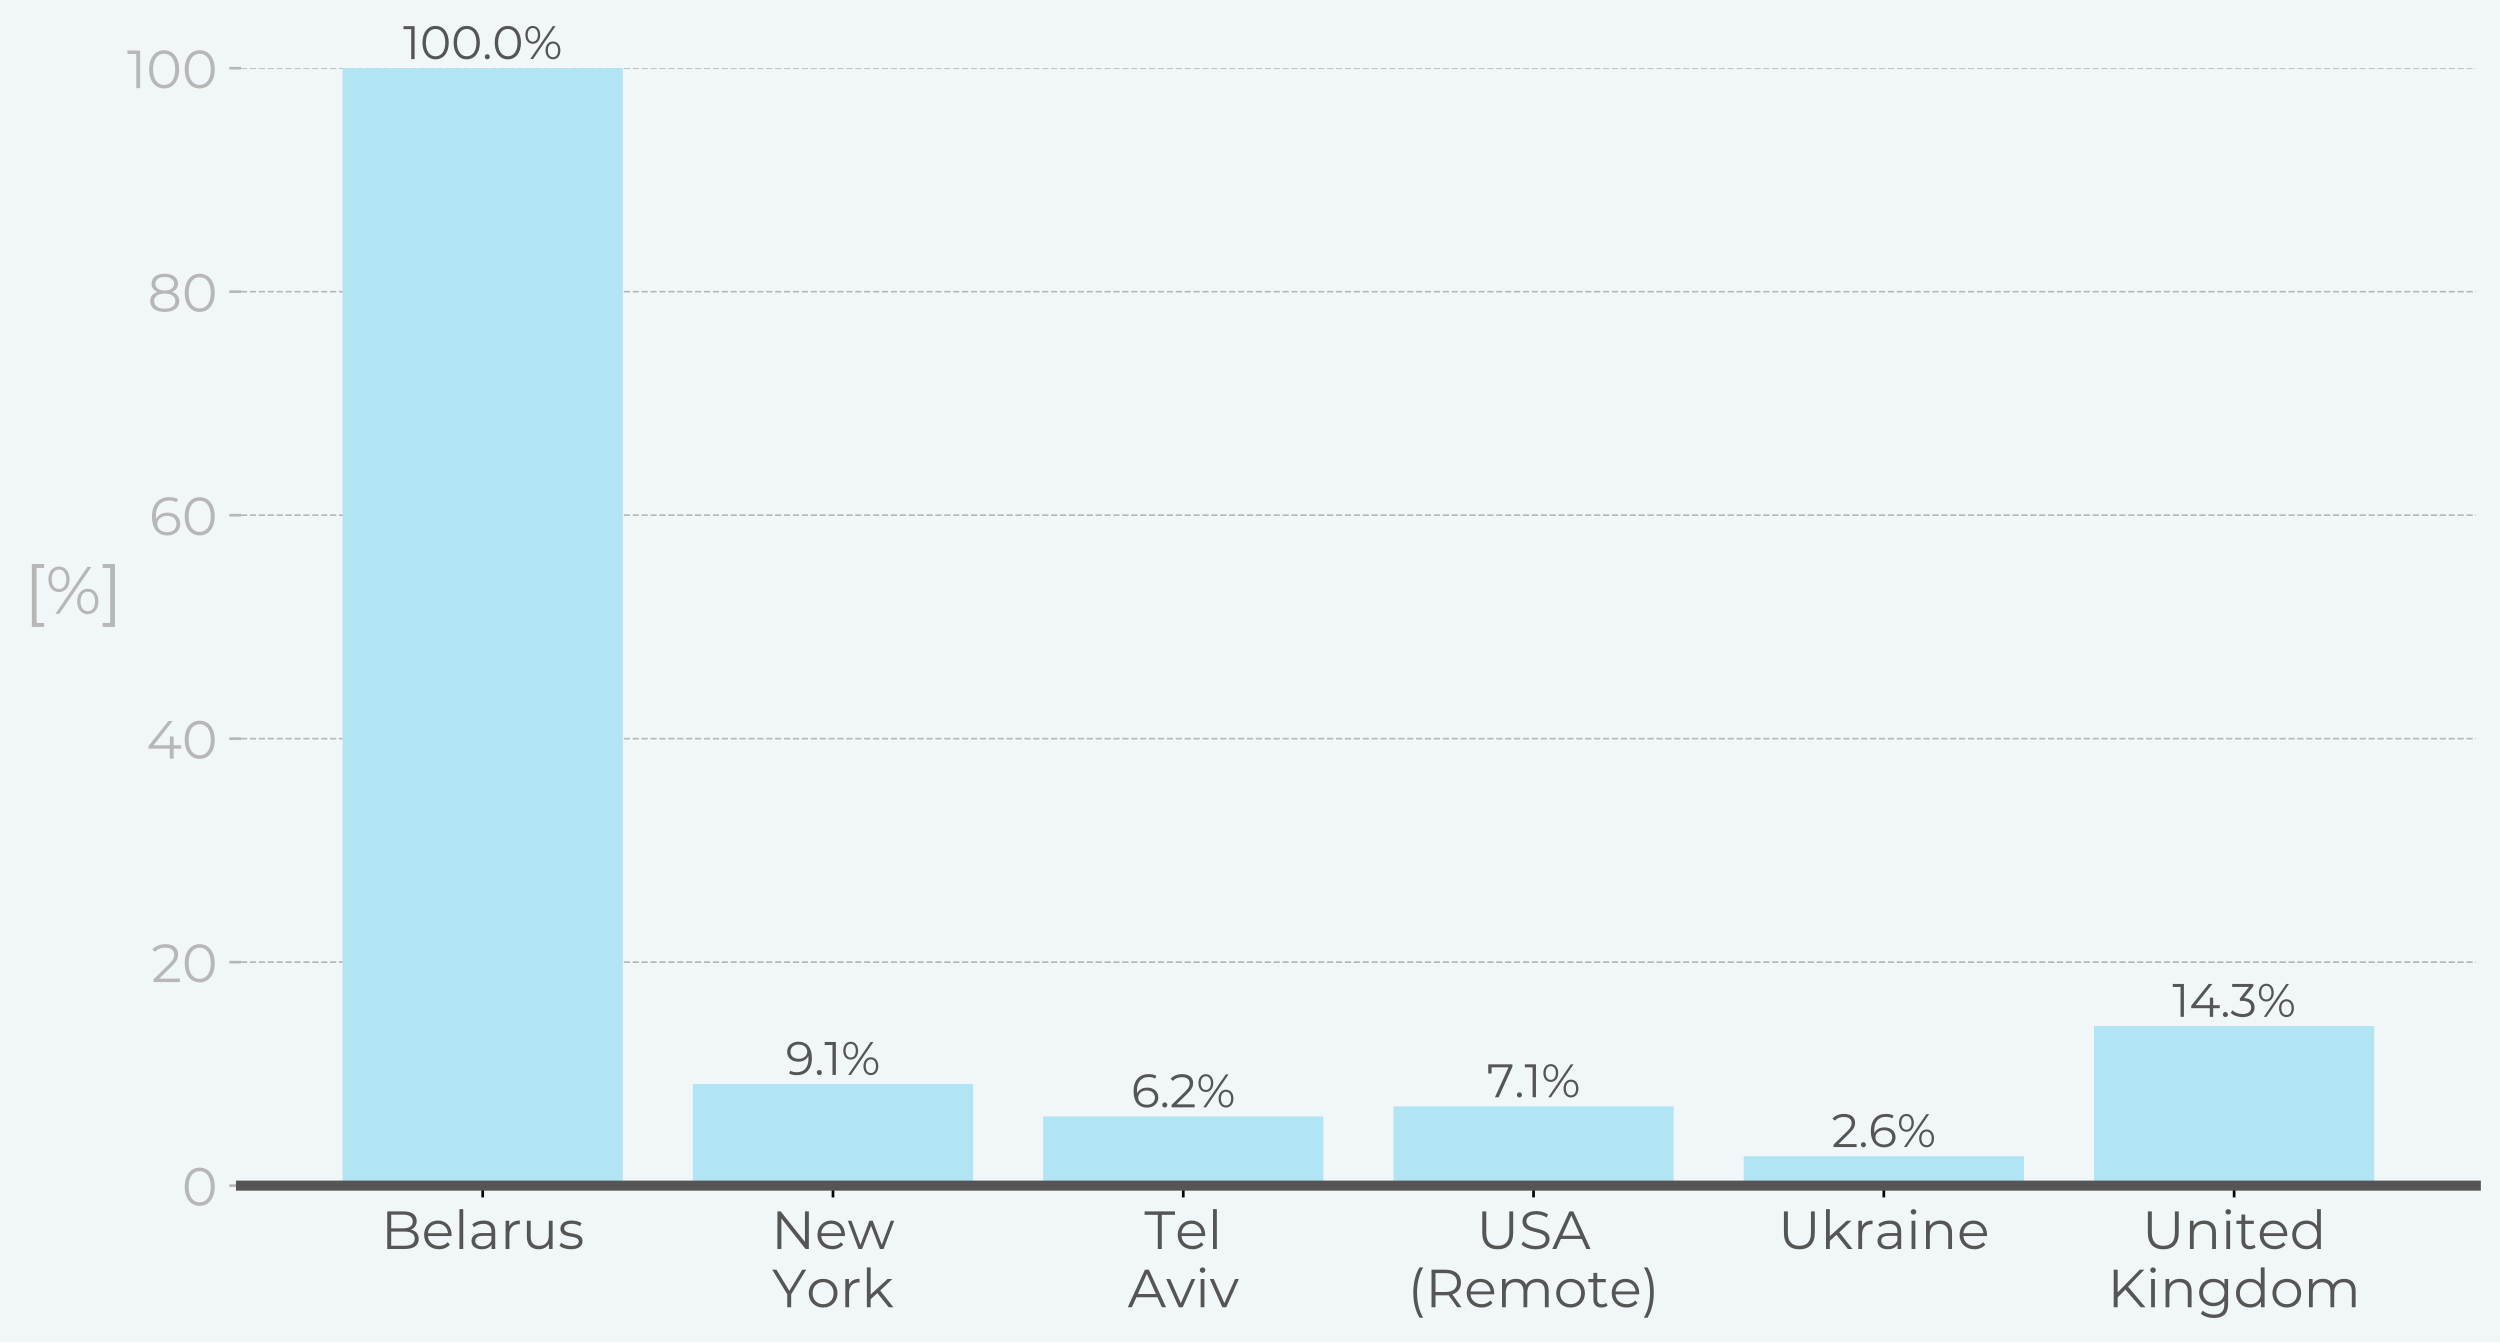
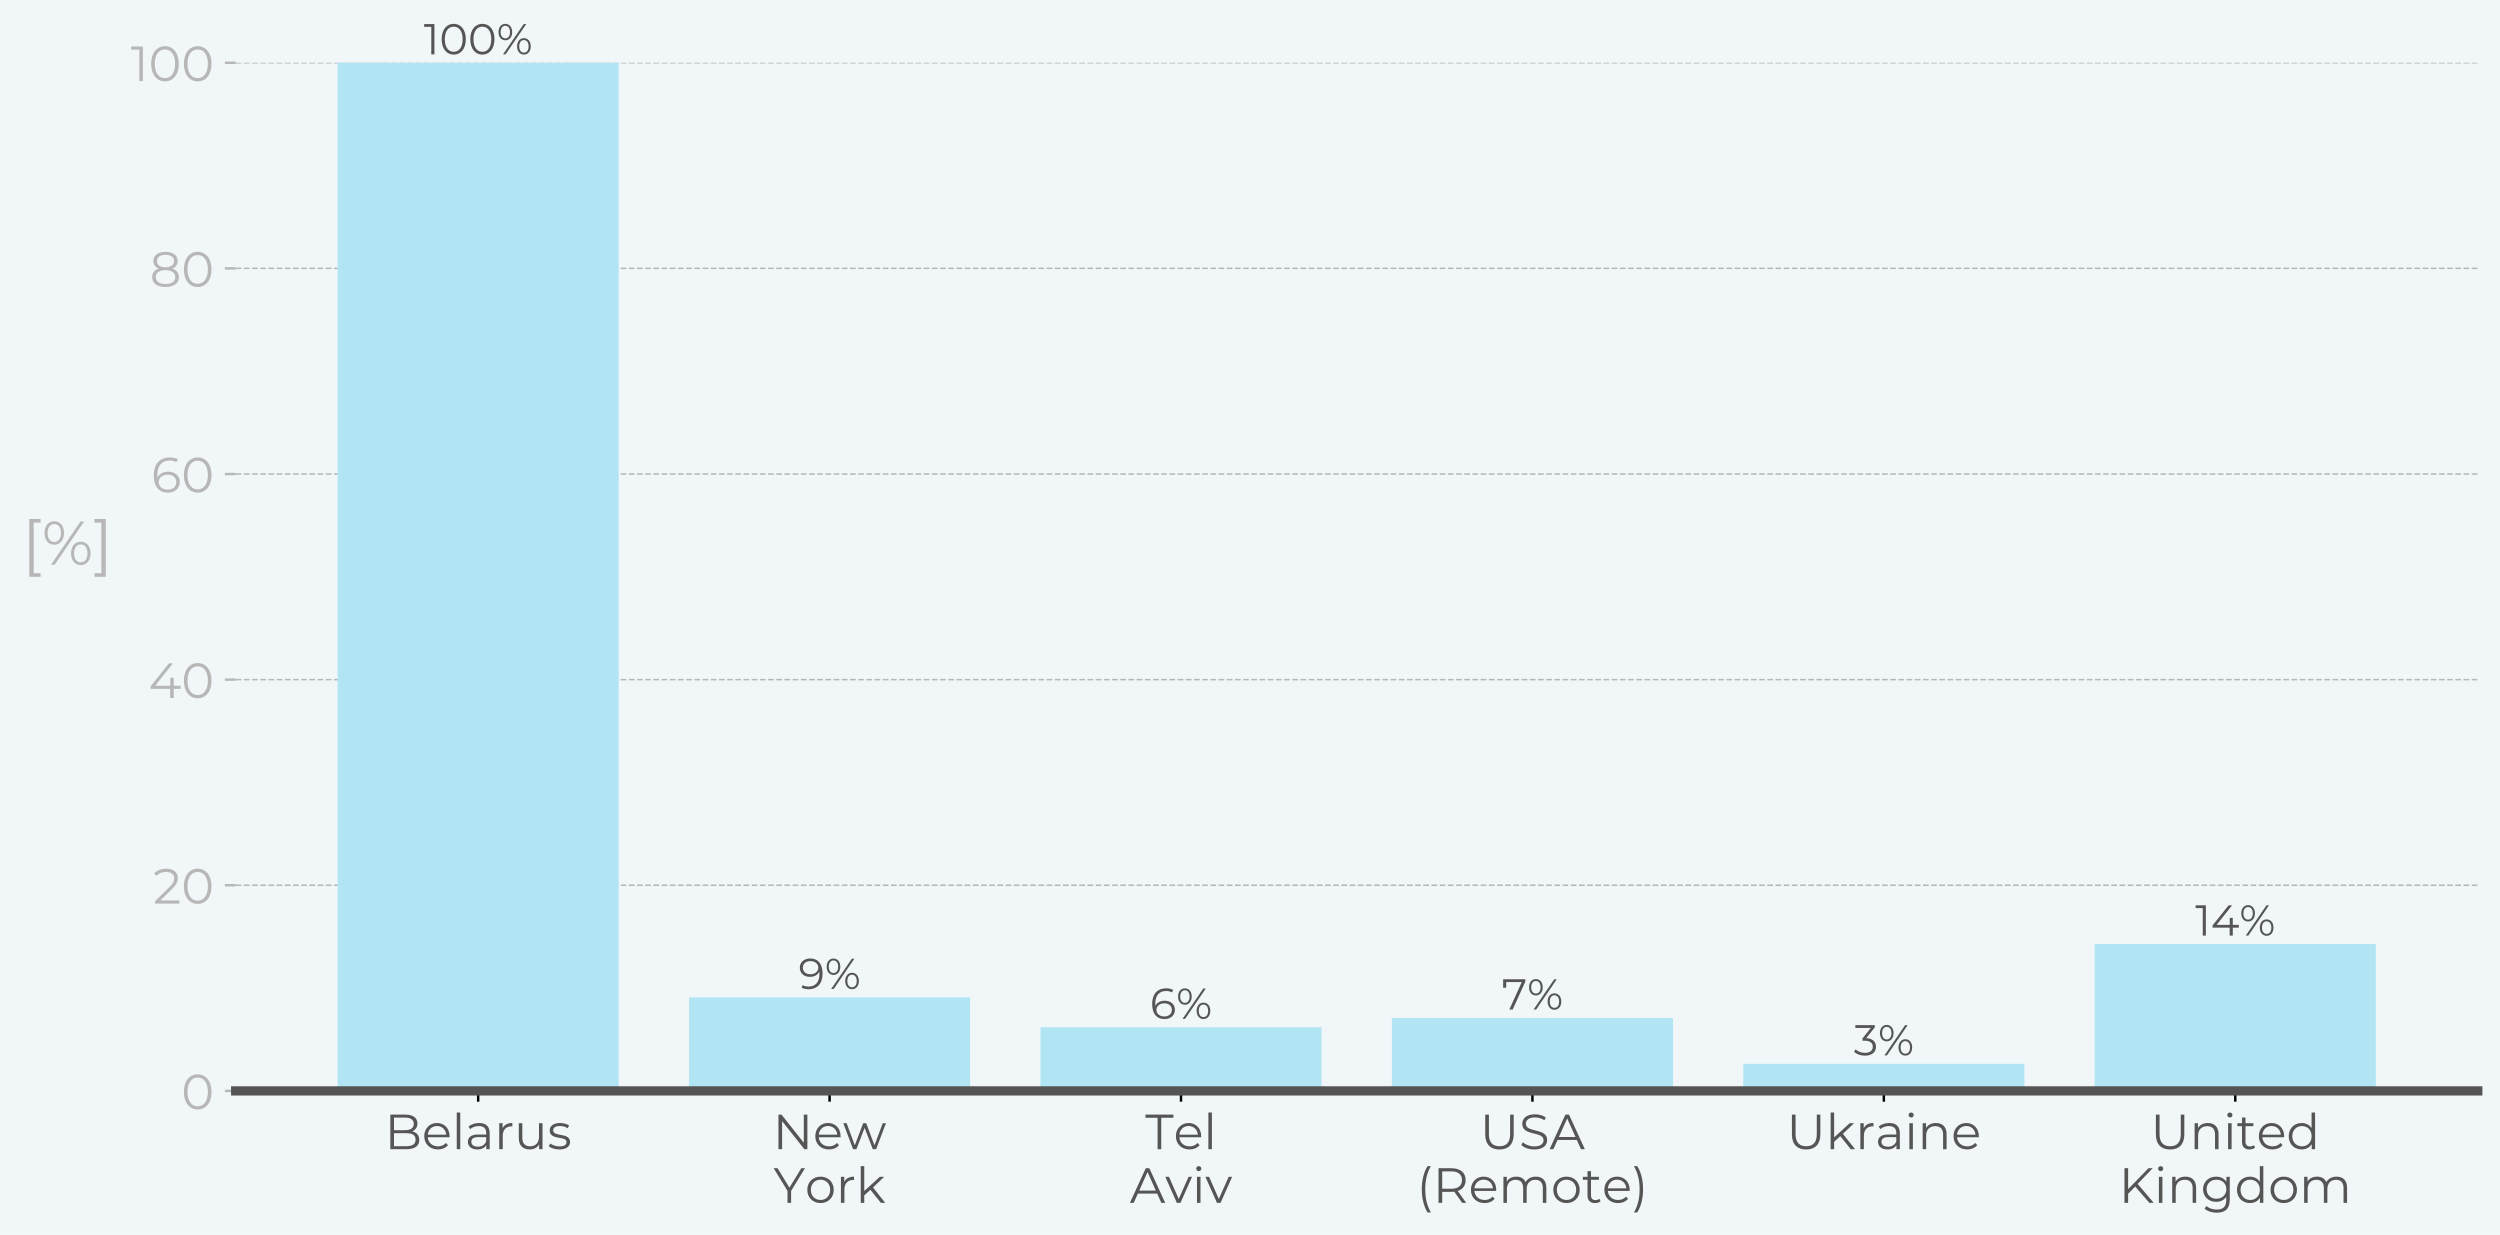
- <svg xmlns="http://www.w3.org/2000/svg" xmlns:xlink="http://www.w3.org/1999/xlink" width="744.226pt" height="399.555pt" viewBox="0 0 744.226 399.555" version="1.1">
+ <svg xmlns="http://www.w3.org/2000/svg" xmlns:xlink="http://www.w3.org/1999/xlink" width="808.855pt" height="399.555pt" viewBox="0 0 808.855 399.555" version="1.1">
  <defs>
    <style type="text/css">*{stroke-linejoin: round; stroke-linecap: butt}</style>
  </defs>
  <g id="figure_1">
    <g id="patch_1">
-       <path d="M 0 399.555  L 744.226 399.555  L 744.226 0  L 0 0  z " style="fill: #f1f7f9" />
+       <path d="M 0 399.555  L 808.855 399.555  L 808.855 0  L 0 0  z " style="fill: #f1f7f9" />
    </g>
    <g id="axes_1">
      <g id="patch_2">
-         <path d="M 71.746 352.945  L 737.026 352.945  L 737.026 20.305  L 71.746 20.305  z " style="fill: #f1f7f9" />
+         <path d="M 76.255 352.945  L 801.655 352.945  L 801.655 20.305  L 76.255 20.305  z " style="fill: #f1f7f9" />
      </g>
      <g id="matplotlib.axis_1">
        <g id="xtick_1">
          <g id="line2d_1">
            <defs>
-               <path id="m3df23cf9e4" d="M 0 0  L 0 3.5  " style="stroke: #000000; stroke-width: 0.8" />
+               <path id="m3f4f0515ee" d="M 0 0  L 0 3.5  " style="stroke: #000000; stroke-width: 0.8" />
            </defs>
            <g>
-               <use xlink:href="#m3df23cf9e4" x="143.696" y="352.945" style="stroke: #000000; stroke-width: 0.8" />
+               <use xlink:href="#m3f4f0515ee" x="154.707" y="352.945" style="stroke: #000000; stroke-width: 0.8" />
            </g>
          </g>
          <g id="text_1">
-             <g style="fill: #555555" transform="translate(113.4551 371.8178)scale(0.16 -0.16)">
+             <g style="fill: #555555" transform="translate(124.4661 371.8178)scale(0.16 -0.16)">
              <defs>
                <path id="Montserrat-Regular-42" d="M 3552 2310  C 3962 2477 4237 2816 4237 3328  C 4237 4058 3661 4480 2662 4480  L 730 4480  L 730 0  L 2790 0  C 3910 0 4474 435 4474 1197  C 4474 1805 4128 2182 3552 2310  z M 2630 4090  C 3347 4090 3763 3814 3763 3277  C 3763 2739 3347 2464 2630 2464  L 1203 2464  L 1203 4090  L 2630 4090  z M 2784 390  L 1203 390  L 1203 2074  L 2784 2074  C 3571 2074 4000 1818 4000 1235  C 4000 646 3571 390 2784 390  z " transform="scale(0.015625)" />
                <path id="Montserrat-Regular-65" d="M 3571 1683  C 3571 2694 2886 3392 1939 3392  C 992 3392 294 2682 294 1683  C 294 685 1011 -32 2061 -32  C 2592 -32 3059 160 3360 518  L 3104 813  C 2848 518 2483 371 2074 371  C 1338 371 800 838 749 1542  L 3565 1542  C 3565 1594 3571 1645 3571 1683  z M 1939 3002  C 2598 3002 3078 2541 3136 1882  L 749 1882  C 806 2541 1286 3002 1939 3002  z " transform="scale(0.015625)" />
                <path id="Montserrat-Regular-6c" d="M 634 0  L 1088 0  L 1088 4749  L 634 4749  L 634 0  z " transform="scale(0.015625)" />
                <path id="Montserrat-Regular-61" d="M 1811 3392  C 1280 3392 781 3226 442 2938  L 646 2598  C 922 2842 1331 2995 1766 2995  C 2394 2995 2720 2682 2720 2106  L 2720 1901  L 1651 1901  C 685 1901 352 1466 352 947  C 352 365 819 -32 1581 -32  C 2138 -32 2534 179 2739 525  L 2739 0  L 3174 0  L 3174 2086  C 3174 2957 2682 3392 1811 3392  z M 1651 326  C 1114 326 800 570 800 960  C 800 1306 1011 1562 1664 1562  L 2720 1562  L 2720 1011  C 2541 570 2163 326 1651 326  z " transform="scale(0.015625)" />
                <path id="Montserrat-Regular-72" d="M 1069 2707  L 1069 3366  L 634 3366  L 634 0  L 1088 0  L 1088 1715  C 1088 2509 1517 2957 2221 2957  C 2253 2957 2291 2950 2330 2950  L 2330 3392  C 1709 3392 1280 3155 1069 2707  z " transform="scale(0.015625)" />
                <path id="Montserrat-Regular-75" d="M 3213 3366  L 3213 1600  C 3213 832 2771 378 2067 378  C 1427 378 1056 742 1056 1459  L 1056 3366  L 602 3366  L 602 1414  C 602 448 1165 -32 2022 -32  C 2560 -32 2995 205 3232 614  L 3232 0  L 3667 0  L 3667 3366  L 3213 3366  z " transform="scale(0.015625)" />
                <path id="Montserrat-Regular-73" d="M 1536 -32  C 2413 -32 2925 346 2925 928  C 2925 2221 742 1536 742 2445  C 742 2765 1011 3002 1619 3002  C 1965 3002 2317 2918 2611 2714  L 2810 3078  C 2528 3270 2054 3392 1619 3392  C 762 3392 288 2982 288 2432  C 288 1101 2470 1792 2470 915  C 2470 582 2208 365 1568 365  C 1094 365 640 531 371 742  L 166 384  C 442 147 979 -32 1536 -32  z " transform="scale(0.015625)" />
              </defs>
              <use xlink:href="#Montserrat-Regular-42" />
              <use xlink:href="#Montserrat-Regular-65" x="75.4" />
              <use xlink:href="#Montserrat-Regular-6c" x="135.8" />
              <use xlink:href="#Montserrat-Regular-61" x="162.7" />
              <use xlink:href="#Montserrat-Regular-72" x="221.7" />
              <use xlink:href="#Montserrat-Regular-75" x="261.8" />
              <use xlink:href="#Montserrat-Regular-73" x="329.1" />
            </g>
          </g>
        </g>
        <g id="xtick_2">
          <g id="line2d_2">
            <g>
-               <use xlink:href="#m3df23cf9e4" x="247.972" y="352.945" style="stroke: #000000; stroke-width: 0.8" />
+               <use xlink:href="#m3f4f0515ee" x="268.406" y="352.945" style="stroke: #000000; stroke-width: 0.8" />
            </g>
          </g>
          <g id="text_2">
-             <g style="fill: #555555" transform="translate(229.6035 371.8178)scale(0.16 -0.16)">
+             <g style="fill: #555555" transform="translate(250.0377 371.8178)scale(0.16 -0.16)">
              <defs>
                <path id="Montserrat-Regular-4e" d="M 4006 4480  L 4006 845  L 1120 4480  L 730 4480  L 730 0  L 1203 0  L 1203 3635  L 4083 0  L 4474 0  L 4474 4480  L 4006 4480  z " transform="scale(0.015625)" />
                <path id="Montserrat-Regular-77" d="M 5158 3366  L 4090 506  L 3014 3366  L 2624 3366  L 1542 506  L 486 3366  L 51 3366  L 1318 0  L 1747 0  L 2810 2758  L 3872 0  L 4301 0  L 5574 3366  L 5158 3366  z " transform="scale(0.015625)" />
              </defs>
              <use xlink:href="#Montserrat-Regular-4e" />
              <use xlink:href="#Montserrat-Regular-65" x="81.3" />
              <use xlink:href="#Montserrat-Regular-77" x="141.7" />
            </g>
-             <g style="fill: #555555" transform="translate(229.861 389.1698)scale(0.16 -0.16)">
+             <g style="fill: #555555" transform="translate(250.2952 389.1698)scale(0.16 -0.16)">
              <defs>
                <path id="Montserrat-Regular-59" d="M 4058 4480  L 3584 4480  L 2048 1965  L 512 4480  L 6 4480  L 1798 1549  L 1798 0  L 2266 0  L 2266 1549  L 4058 4480  z " transform="scale(0.015625)" />
                <path id="Montserrat-Regular-6f" d="M 2010 -32  C 2995 -32 3718 685 3718 1683  C 3718 2682 2995 3392 2010 3392  C 1024 3392 294 2682 294 1683  C 294 685 1024 -32 2010 -32  z M 2010 371  C 1293 371 755 896 755 1683  C 755 2470 1293 2995 2010 2995  C 2726 2995 3258 2470 3258 1683  C 3258 896 2726 371 2010 371  z " transform="scale(0.015625)" />
                <path id="Montserrat-Regular-6b" d="M 3238 0  L 3795 0  L 2221 1990  L 3661 3366  L 3098 3366  L 1088 1530  L 1088 4749  L 634 4749  L 634 0  L 1088 0  L 1088 960  L 1882 1690  L 3238 0  z " transform="scale(0.015625)" />
              </defs>
              <use xlink:href="#Montserrat-Regular-59" />
              <use xlink:href="#Montserrat-Regular-6f" x="63.5" />
              <use xlink:href="#Montserrat-Regular-72" x="126.2" />
              <use xlink:href="#Montserrat-Regular-6b" x="166.3" />
            </g>
          </g>
        </g>
        <g id="xtick_3">
          <g id="line2d_3">
            <g>
-               <use xlink:href="#m3df23cf9e4" x="352.248" y="352.945" style="stroke: #000000; stroke-width: 0.8" />
+               <use xlink:href="#m3f4f0515ee" x="382.105" y="352.945" style="stroke: #000000; stroke-width: 0.8" />
            </g>
          </g>
          <g id="text_3">
-             <g style="fill: #555555" transform="translate(340.6706 371.8178)scale(0.16 -0.16)">
+             <g style="fill: #555555" transform="translate(370.528 371.8178)scale(0.16 -0.16)">
              <defs>
                <path id="Montserrat-Regular-54" d="M 1600 0  L 2074 0  L 2074 4070  L 3648 4070  L 3648 4480  L 26 4480  L 26 4070  L 1600 4070  L 1600 0  z " transform="scale(0.015625)" />
              </defs>
              <use xlink:href="#Montserrat-Regular-54" />
              <use xlink:href="#Montserrat-Regular-65" x="57.4" />
              <use xlink:href="#Montserrat-Regular-6c" x="117.8" />
            </g>
-             <g style="fill: #555555" transform="translate(335.6868 389.1698)scale(0.16 -0.16)">
+             <g style="fill: #555555" transform="translate(365.5442 389.1698)scale(0.16 -0.16)">
              <defs>
                <path id="Montserrat-Regular-41" d="M 4077 0  L 4576 0  L 2528 4480  L 2061 4480  L 13 0  L 506 0  L 1043 1197  L 3539 1197  L 4077 0  z M 1216 1581  L 2291 3987  L 3366 1581  L 1216 1581  z " transform="scale(0.015625)" />
                <path id="Montserrat-Regular-76" d="M 3014 3366  L 1741 499  L 480 3366  L 6 3366  L 1498 0  L 1965 0  L 3462 3366  L 3014 3366  z " transform="scale(0.015625)" />
                <path id="Montserrat-Regular-69" d="M 864 4102  C 1056 4102 1197 4250 1197 4435  C 1197 4608 1050 4749 864 4749  C 678 4749 531 4602 531 4429  C 531 4250 678 4102 864 4102  z M 634 0  L 1088 0  L 1088 3366  L 634 3366  L 634 0  z " transform="scale(0.015625)" />
              </defs>
              <use xlink:href="#Montserrat-Regular-41" />
              <use xlink:href="#Montserrat-Regular-76" x="71.7" />
              <use xlink:href="#Montserrat-Regular-69" x="125.9" />
              <use xlink:href="#Montserrat-Regular-76" x="152.8" />
            </g>
          </g>
        </g>
        <g id="xtick_4">
          <g id="line2d_4">
            <g>
-               <use xlink:href="#m3df23cf9e4" x="456.524" y="352.945" style="stroke: #000000; stroke-width: 0.8" />
+               <use xlink:href="#m3f4f0515ee" x="495.805" y="352.945" style="stroke: #000000; stroke-width: 0.8" />
            </g>
          </g>
          <g id="text_4">
-             <g style="fill: #555555" transform="translate(439.5314 371.8178)scale(0.16 -0.16)">
+             <g style="fill: #555555" transform="translate(478.812 371.8178)scale(0.16 -0.16)">
              <defs>
                <path id="Montserrat-Regular-55" d="M 2534 -38  C 3680 -38 4371 627 4371 1914  L 4371 4480  L 3910 4480  L 3910 1933  C 3910 870 3411 384 2534 384  C 1664 384 1165 870 1165 1933  L 1165 4480  L 691 4480  L 691 1914  C 691 627 1389 -38 2534 -38  z " transform="scale(0.015625)" />
                <path id="Montserrat-Regular-53" d="M 1965 -38  C 3110 -38 3635 525 3635 1184  C 3635 2816 877 2074 877 3302  C 877 3750 1242 4115 2061 4115  C 2458 4115 2906 3994 3290 3744  L 3450 4122  C 3091 4371 2566 4518 2061 4518  C 922 4518 410 3949 410 3290  C 410 1632 3168 2387 3168 1158  C 3168 717 2803 365 1965 365  C 1376 365 806 595 486 909  L 301 544  C 634 198 1293 -38 1965 -38  z " transform="scale(0.015625)" />
              </defs>
              <use xlink:href="#Montserrat-Regular-55" />
              <use xlink:href="#Montserrat-Regular-53" x="79.2" />
              <use xlink:href="#Montserrat-Regular-41" x="140.7" />
            </g>
-             <g style="fill: #555555" transform="translate(419.0589 389.1698)scale(0.16 -0.16)">
+             <g style="fill: #555555" transform="translate(458.3395 389.1698)scale(0.16 -0.16)">
              <defs>
                <path id="Montserrat-Regular-28" d="M 1408 -1242  L 1843 -1242  C 1338 -365 1114 614 1114 1754  C 1114 2893 1338 3872 1843 4749  L 1408 4749  C 934 3987 666 2931 666 1754  C 666 576 934 -467 1408 -1242  z " transform="scale(0.015625)" />
                <path id="Montserrat-Regular-52" d="M 4307 0  L 3213 1536  C 3866 1747 4237 2240 4237 2944  C 4237 3904 3546 4480 2406 4480  L 730 4480  L 730 0  L 1203 0  L 1203 1421  L 2406 1421  C 2534 1421 2650 1427 2765 1440  L 3789 0  L 4307 0  z M 2394 1824  L 1203 1824  L 1203 4070  L 2394 4070  C 3290 4070 3763 3661 3763 2944  C 3763 2240 3290 1824 2394 1824  z " transform="scale(0.015625)" />
                <path id="Montserrat-Regular-6d" d="M 4832 3392  C 4224 3392 3744 3117 3501 2682  C 3296 3155 2861 3392 2304 3392  C 1741 3392 1306 3155 1069 2752  L 1069 3366  L 634 3366  L 634 0  L 1088 0  L 1088 1766  C 1088 2534 1530 2982 2214 2982  C 2829 2982 3187 2618 3187 1907  L 3187 0  L 3642 0  L 3642 1766  C 3642 2534 4077 2982 4768 2982  C 5376 2982 5734 2618 5734 1907  L 5734 0  L 6189 0  L 6189 1952  C 6189 2918 5651 3392 4832 3392  z " transform="scale(0.015625)" />
                <path id="Montserrat-Regular-74" d="M 2246 531  C 2118 416 1933 358 1747 358  C 1370 358 1165 576 1165 973  L 1165 2982  L 2189 2982  L 2189 3366  L 1165 3366  L 1165 4102  L 710 4102  L 710 3366  L 109 3366  L 109 2982  L 710 2982  L 710 947  C 710 326 1062 -32 1696 -32  C 1958 -32 2227 45 2406 205  L 2246 531  z " transform="scale(0.015625)" />
                <path id="Montserrat-Regular-29" d="M 691 -1242  C 1171 -467 1440 576 1440 1754  C 1440 2931 1171 3987 691 4749  L 256 4749  C 768 3872 992 2893 992 1754  C 992 614 768 -365 256 -1242  L 691 -1242  z " transform="scale(0.015625)" />
              </defs>
              <use xlink:href="#Montserrat-Regular-28" />
              <use xlink:href="#Montserrat-Regular-52" x="32.9" />
              <use xlink:href="#Montserrat-Regular-65" x="105.2" />
              <use xlink:href="#Montserrat-Regular-6d" x="165.6" />
              <use xlink:href="#Montserrat-Regular-6f" x="271.7" />
              <use xlink:href="#Montserrat-Regular-74" x="334.4" />
              <use xlink:href="#Montserrat-Regular-65" x="375" />
              <use xlink:href="#Montserrat-Regular-29" x="435.4" />
            </g>
          </g>
        </g>
        <g id="xtick_5">
          <g id="line2d_5">
            <g>
-               <use xlink:href="#m3df23cf9e4" x="560.8" y="352.945" style="stroke: #000000; stroke-width: 0.8" />
+               <use xlink:href="#m3f4f0515ee" x="609.504" y="352.945" style="stroke: #000000; stroke-width: 0.8" />
            </g>
          </g>
          <g id="text_5">
-             <g style="fill: #555555" transform="translate(529.3273 371.8178)scale(0.16 -0.16)">
+             <g style="fill: #555555" transform="translate(578.0311 371.8178)scale(0.16 -0.16)">
              <defs>
                <path id="Montserrat-Regular-6e" d="M 2349 3392  C 1766 3392 1312 3155 1069 2746  L 1069 3366  L 634 3366  L 634 0  L 1088 0  L 1088 1766  C 1088 2534 1542 2982 2266 2982  C 2906 2982 3277 2618 3277 1907  L 3277 0  L 3731 0  L 3731 1952  C 3731 2918 3168 3392 2349 3392  z " transform="scale(0.015625)" />
              </defs>
              <use xlink:href="#Montserrat-Regular-55" />
              <use xlink:href="#Montserrat-Regular-6b" x="79.2" />
              <use xlink:href="#Montserrat-Regular-72" x="139.3" />
              <use xlink:href="#Montserrat-Regular-61" x="179.4" />
              <use xlink:href="#Montserrat-Regular-69" x="238.4" />
              <use xlink:href="#Montserrat-Regular-6e" x="265.3" />
              <use xlink:href="#Montserrat-Regular-65" x="333" />
            </g>
          </g>
        </g>
        <g id="xtick_6">
          <g id="line2d_6">
            <g>
-               <use xlink:href="#m3df23cf9e4" x="665.076" y="352.945" style="stroke: #000000; stroke-width: 0.8" />
+               <use xlink:href="#m3f4f0515ee" x="723.203" y="352.945" style="stroke: #000000; stroke-width: 0.8" />
            </g>
          </g>
          <g id="text_6">
-             <g style="fill: #555555" transform="translate(637.6669 371.8178)scale(0.16 -0.16)">
+             <g style="fill: #555555" transform="translate(695.7939 371.8178)scale(0.16 -0.16)">
              <defs>
                <path id="Montserrat-Regular-64" d="M 3251 4749  L 3251 2726  C 2970 3162 2509 3392 1971 3392  C 1011 3392 294 2701 294 1683  C 294 666 1011 -32 1971 -32  C 2528 -32 2995 211 3270 666  L 3270 0  L 3706 0  L 3706 4749  L 3251 4749  z M 2010 371  C 1293 371 755 896 755 1683  C 755 2470 1293 2995 2010 2995  C 2720 2995 3258 2470 3258 1683  C 3258 896 2720 371 2010 371  z " transform="scale(0.015625)" />
              </defs>
              <use xlink:href="#Montserrat-Regular-55" />
              <use xlink:href="#Montserrat-Regular-6e" x="79.2" />
              <use xlink:href="#Montserrat-Regular-69" x="146.9" />
              <use xlink:href="#Montserrat-Regular-74" x="173.8" />
              <use xlink:href="#Montserrat-Regular-65" x="214.4" />
              <use xlink:href="#Montserrat-Regular-64" x="274.8" />
            </g>
-             <g style="fill: #555555" transform="translate(627.4044 389.1698)scale(0.16 -0.16)">
+             <g style="fill: #555555" transform="translate(685.5314 389.1698)scale(0.16 -0.16)">
              <defs>
                <path id="Montserrat-Regular-4b" d="M 3949 0  L 4512 0  L 2438 2451  L 4378 4480  L 3834 4480  L 1203 1773  L 1203 4480  L 730 4480  L 730 0  L 1203 0  L 1203 1178  L 2118 2106  L 3949 0  z " transform="scale(0.015625)" />
                <path id="Montserrat-Regular-67" d="M 3315 3366  L 3315 2720  C 3034 3162 2547 3392 1984 3392  C 1024 3392 294 2733 294 1766  C 294 800 1024 128 1984 128  C 2534 128 3014 352 3296 781  L 3296 352  C 3296 -480 2906 -870 2054 -870  C 1536 -870 1050 -698 730 -410  L 499 -755  C 851 -1088 1453 -1274 2067 -1274  C 3181 -1274 3750 -749 3750 410  L 3750 3366  L 3315 3366  z M 2029 531  C 1286 531 755 1037 755 1766  C 755 2496 1286 2995 2029 2995  C 2771 2995 3309 2496 3309 1766  C 3309 1037 2771 531 2029 531  z " transform="scale(0.015625)" />
              </defs>
              <use xlink:href="#Montserrat-Regular-4b" />
              <use xlink:href="#Montserrat-Regular-69" x="71.1" />
              <use xlink:href="#Montserrat-Regular-6e" x="98" />
              <use xlink:href="#Montserrat-Regular-67" x="165.7" />
              <use xlink:href="#Montserrat-Regular-64" x="234.3" />
              <use xlink:href="#Montserrat-Regular-6f" x="302.1" />
              <use xlink:href="#Montserrat-Regular-6d" x="364.8" />
            </g>
          </g>
        </g>
      </g>
      <g id="matplotlib.axis_2">
        <g id="ytick_1">
          <g id="line2d_7">
-             <path d="M 71.746 352.945  L 737.026 352.945  " clip-path="url(#p43b49604f1)" style="fill: none; stroke-dasharray: 1.85,0.8; stroke-dashoffset: 0; stroke: #b7b7b7; stroke-width: 0.5" />
+             <path d="M 76.255 352.945  L 801.655 352.945  " clip-path="url(#pe1ca3e630d)" style="fill: none; stroke-dasharray: 1.85,0.8; stroke-dashoffset: 0; stroke: #b7b7b7; stroke-width: 0.5" />
          </g>
          <g id="line2d_8">
            <defs>
-               <path id="m9e45f34c6c" d="M 0 0  L -3.5 0  " style="stroke: #b7b7b7; stroke-width: 0.8" />
+               <path id="m6b7f646f1f" d="M 0 0  L -3.5 0  " style="stroke: #b7b7b7; stroke-width: 0.8" />
            </defs>
            <g>
-               <use xlink:href="#m9e45f34c6c" x="71.746" y="352.945" style="fill: #b7b7b7; stroke: #b7b7b7; stroke-width: 0.8" />
+               <use xlink:href="#m6b7f646f1f" x="76.255" y="352.945" style="fill: #b7b7b7; stroke: #b7b7b7; stroke-width: 0.8" />
            </g>
          </g>
          <g id="text_7">
-             <g style="fill: #b7b7b7" transform="translate(54.1535 358.8816)scale(0.16 -0.16)">
+             <g style="fill: #b7b7b7" transform="translate(58.6625 358.8816)scale(0.16 -0.16)">
              <defs>
                <path id="Montserrat-Regular-30" d="M 2118 -38  C 3155 -38 3910 813 3910 2240  C 3910 3667 3155 4518 2118 4518  C 1082 4518 333 3667 333 2240  C 333 813 1082 -38 2118 -38  z M 2118 384  C 1338 384 800 1043 800 2240  C 800 3437 1338 4096 2118 4096  C 2899 4096 3437 3437 3437 2240  C 3437 1043 2899 384 2118 384  z " transform="scale(0.015625)" />
              </defs>
              <use xlink:href="#Montserrat-Regular-30" />
            </g>
          </g>
        </g>
        <g id="ytick_2">
          <g id="line2d_9">
-             <path d="M 71.746 286.417  L 737.026 286.417  " clip-path="url(#p43b49604f1)" style="fill: none; stroke-dasharray: 1.85,0.8; stroke-dashoffset: 0; stroke: #b7b7b7; stroke-width: 0.5" />
+             <path d="M 76.255 286.417  L 801.655 286.417  " clip-path="url(#pe1ca3e630d)" style="fill: none; stroke-dasharray: 1.85,0.8; stroke-dashoffset: 0; stroke: #b7b7b7; stroke-width: 0.5" />
          </g>
          <g id="line2d_10">
            <g>
-               <use xlink:href="#m9e45f34c6c" x="71.746" y="286.417" style="fill: #b7b7b7; stroke: #b7b7b7; stroke-width: 0.8" />
+               <use xlink:href="#m6b7f646f1f" x="76.255" y="286.417" style="fill: #b7b7b7; stroke: #b7b7b7; stroke-width: 0.8" />
            </g>
          </g>
          <g id="text_8">
-             <g style="fill: #b7b7b7" transform="translate(45.066 292.3536)scale(0.16 -0.16)">
+             <g style="fill: #b7b7b7" transform="translate(49.575 292.3536)scale(0.16 -0.16)">
              <defs>
                <path id="Montserrat-Regular-32" d="M 928 410  L 2451 1907  C 3053 2496 3187 2880 3187 3309  C 3187 4058 2611 4518 1702 4518  C 1018 4518 461 4288 115 3878  L 442 3597  C 736 3936 1139 4096 1664 4096  C 2349 4096 2714 3776 2714 3258  C 2714 2950 2618 2650 2112 2150  L 250 326  L 250 0  L 3392 0  L 3392 410  L 928 410  z " transform="scale(0.015625)" />
              </defs>
              <use xlink:href="#Montserrat-Regular-32" />
              <use xlink:href="#Montserrat-Regular-30" x="56.8" />
            </g>
          </g>
        </g>
        <g id="ytick_3">
          <g id="line2d_11">
-             <path d="M 71.746 219.889  L 737.026 219.889  " clip-path="url(#p43b49604f1)" style="fill: none; stroke-dasharray: 1.85,0.8; stroke-dashoffset: 0; stroke: #b7b7b7; stroke-width: 0.5" />
+             <path d="M 76.255 219.889  L 801.655 219.889  " clip-path="url(#pe1ca3e630d)" style="fill: none; stroke-dasharray: 1.85,0.8; stroke-dashoffset: 0; stroke: #b7b7b7; stroke-width: 0.5" />
          </g>
          <g id="line2d_12">
            <g>
-               <use xlink:href="#m9e45f34c6c" x="71.746" y="219.889" style="fill: #b7b7b7; stroke: #b7b7b7; stroke-width: 0.8" />
+               <use xlink:href="#m6b7f646f1f" x="76.255" y="219.889" style="fill: #b7b7b7; stroke: #b7b7b7; stroke-width: 0.8" />
            </g>
          </g>
          <g id="text_9">
-             <g style="fill: #b7b7b7" transform="translate(43.5785 225.8256)scale(0.16 -0.16)">
+             <g style="fill: #b7b7b7" transform="translate(48.0875 225.8256)scale(0.16 -0.16)">
              <defs>
                <path id="Montserrat-Regular-34" d="M 4141 1587  L 3245 1587  L 3245 2624  L 2797 2624  L 2797 1587  L 851 1587  L 3142 4480  L 2630 4480  L 256 1510  L 256 1178  L 2784 1178  L 2784 0  L 3245 0  L 3245 1178  L 4141 1178  L 4141 1587  z " transform="scale(0.015625)" />
              </defs>
              <use xlink:href="#Montserrat-Regular-34" />
              <use xlink:href="#Montserrat-Regular-30" x="66.1" />
            </g>
          </g>
        </g>
        <g id="ytick_4">
          <g id="line2d_13">
-             <path d="M 71.746 153.361  L 737.026 153.361  " clip-path="url(#p43b49604f1)" style="fill: none; stroke-dasharray: 1.85,0.8; stroke-dashoffset: 0; stroke: #b7b7b7; stroke-width: 0.5" />
+             <path d="M 76.255 153.361  L 801.655 153.361  " clip-path="url(#pe1ca3e630d)" style="fill: none; stroke-dasharray: 1.85,0.8; stroke-dashoffset: 0; stroke: #b7b7b7; stroke-width: 0.5" />
          </g>
          <g id="line2d_14">
            <g>
-               <use xlink:href="#m9e45f34c6c" x="71.746" y="153.361" style="fill: #b7b7b7; stroke: #b7b7b7; stroke-width: 0.8" />
+               <use xlink:href="#m6b7f646f1f" x="76.255" y="153.361" style="fill: #b7b7b7; stroke: #b7b7b7; stroke-width: 0.8" />
            </g>
          </g>
          <g id="text_10">
-             <g style="fill: #b7b7b7" transform="translate(44.4085 159.2976)scale(0.16 -0.16)">
+             <g style="fill: #b7b7b7" transform="translate(48.9175 159.2976)scale(0.16 -0.16)">
              <defs>
                <path id="Montserrat-Regular-36" d="M 2189 2682  C 1568 2682 1043 2406 819 1914  C 806 2048 800 2176 800 2278  C 800 3494 1421 4115 2387 4115  C 2720 4115 3027 4058 3258 3904  L 3443 4275  C 3162 4448 2784 4518 2381 4518  C 1165 4518 333 3725 333 2202  C 333 787 979 -38 2170 -38  C 3040 -38 3699 499 3699 1338  C 3699 2157 3078 2682 2189 2682  z M 2150 352  C 1376 352 966 819 966 1312  C 966 1869 1434 2291 2118 2291  C 2810 2291 3245 1914 3245 1325  C 3245 730 2797 352 2150 352  z " transform="scale(0.015625)" />
              </defs>
              <use xlink:href="#Montserrat-Regular-36" />
              <use xlink:href="#Montserrat-Regular-30" x="60.9" />
            </g>
          </g>
        </g>
        <g id="ytick_5">
          <g id="line2d_15">
-             <path d="M 71.746 86.833  L 737.026 86.833  " clip-path="url(#p43b49604f1)" style="fill: none; stroke-dasharray: 1.85,0.8; stroke-dashoffset: 0; stroke: #b7b7b7; stroke-width: 0.5" />
+             <path d="M 76.255 86.833  L 801.655 86.833  " clip-path="url(#pe1ca3e630d)" style="fill: none; stroke-dasharray: 1.85,0.8; stroke-dashoffset: 0; stroke: #b7b7b7; stroke-width: 0.5" />
          </g>
          <g id="line2d_16">
            <g>
-               <use xlink:href="#m9e45f34c6c" x="71.746" y="86.833" style="fill: #b7b7b7; stroke: #b7b7b7; stroke-width: 0.8" />
+               <use xlink:href="#m6b7f646f1f" x="76.255" y="86.833" style="fill: #b7b7b7; stroke: #b7b7b7; stroke-width: 0.8" />
            </g>
          </g>
          <g id="text_11">
-             <g style="fill: #b7b7b7" transform="translate(43.946 92.76956)scale(0.16 -0.16)">
+             <g style="fill: #b7b7b7" transform="translate(48.455 92.76956)scale(0.16 -0.16)">
              <defs>
                <path id="Montserrat-Regular-38" d="M 2899 2349  C 3360 2528 3616 2867 3616 3334  C 3616 4064 2982 4518 2035 4518  C 1088 4518 467 4064 467 3334  C 467 2867 717 2528 1171 2349  C 614 2163 307 1786 307 1248  C 307 454 960 -38 2035 -38  C 3104 -38 3776 454 3776 1248  C 3776 1779 3462 2163 2899 2349  z M 928 3322  C 928 3821 1357 4128 2035 4128  C 2707 4128 3149 3821 3149 3315  C 3149 2829 2733 2515 2035 2515  C 1338 2515 928 2829 928 3322  z M 2035 352  C 1242 352 774 698 774 1254  C 774 1805 1242 2150 2035 2150  C 2829 2150 3302 1805 3302 1254  C 3302 698 2829 352 2035 352  z " transform="scale(0.015625)" />
              </defs>
              <use xlink:href="#Montserrat-Regular-38" />
              <use xlink:href="#Montserrat-Regular-30" x="63.8" />
            </g>
          </g>
        </g>
        <g id="ytick_6">
          <g id="line2d_17">
-             <path d="M 71.746 20.305  L 737.026 20.305  " clip-path="url(#p43b49604f1)" style="fill: none; stroke-dasharray: 1.85,0.8; stroke-dashoffset: 0; stroke: #b7b7b7; stroke-width: 0.5" />
+             <path d="M 76.255 20.305  L 801.655 20.305  " clip-path="url(#pe1ca3e630d)" style="fill: none; stroke-dasharray: 1.85,0.8; stroke-dashoffset: 0; stroke: #b7b7b7; stroke-width: 0.5" />
          </g>
          <g id="line2d_18">
            <g>
-               <use xlink:href="#m9e45f34c6c" x="71.746" y="20.305" style="fill: #b7b7b7; stroke: #b7b7b7; stroke-width: 0.8" />
+               <use xlink:href="#m6b7f646f1f" x="76.255" y="20.305" style="fill: #b7b7b7; stroke: #b7b7b7; stroke-width: 0.8" />
            </g>
          </g>
          <g id="text_12">
-             <g style="fill: #b7b7b7" transform="translate(37.786 26.24156)scale(0.16 -0.16)">
+             <g style="fill: #b7b7b7" transform="translate(42.295 26.24156)scale(0.16 -0.16)">
              <defs>
                <path id="Montserrat-Regular-31" d="M 58 4480  L 58 4070  L 1114 4070  L 1114 0  L 1574 0  L 1574 4480  L 58 4480  z " transform="scale(0.015625)" />
              </defs>
              <use xlink:href="#Montserrat-Regular-31" />
              <use xlink:href="#Montserrat-Regular-30" x="36.1" />
              <use xlink:href="#Montserrat-Regular-30" x="102.3" />
            </g>
          </g>
        </g>
        <g id="text_13">
          <g style="fill: #b7b7b7" transform="translate(7.2 182.7441)scale(0.2 -0.2)">
            <defs>
              <path id="Montserrat-Regular-5b" d="M 730 -1242  L 1901 -1242  L 1901 -864  L 1184 -864  L 1184 4371  L 1901 4371  L 1901 4749  L 730 4749  L 730 -1242  z " transform="scale(0.015625)" />
              <path id="Montserrat-Regular-25" d="M 1280 2080  C 1875 2080 2291 2560 2291 3296  C 2291 4032 1875 4512 1280 4512  C 678 4512 269 4026 269 3296  C 269 2566 678 2080 1280 2080  z M 934 0  L 1312 0  L 4371 4480  L 3994 4480  L 934 0  z M 1280 2368  C 858 2368 589 2720 589 3296  C 589 3872 858 4224 1280 4224  C 1696 4224 1971 3878 1971 3296  C 1971 2714 1696 2368 1280 2368  z M 4026 -32  C 4627 -32 5037 454 5037 1184  C 5037 1914 4627 2400 4026 2400  C 3430 2400 3014 1914 3014 1184  C 3014 454 3430 -32 4026 -32  z M 4026 256  C 3610 256 3334 602 3334 1184  C 3334 1766 3610 2112 4026 2112  C 4448 2112 4717 1760 4717 1184  C 4717 608 4448 256 4026 256  z " transform="scale(0.015625)" />
              <path id="Montserrat-Regular-5d" d="M 1306 -1242  L 1306 4749  L 134 4749  L 134 4371  L 851 4371  L 851 -864  L 134 -864  L 134 -1242  L 1306 -1242  z " transform="scale(0.015625)" />
            </defs>
            <use xlink:href="#Montserrat-Regular-5b" />
            <use xlink:href="#Montserrat-Regular-25" x="31.8" />
            <use xlink:href="#Montserrat-Regular-5d" x="114.7" />
          </g>
        </g>
      </g>
      <g id="patch_3">
-         <path d="M 101.986 352.945  L 185.407 352.945  L 185.407 20.305  L 101.986 20.305  z " clip-path="url(#p43b49604f1)" style="fill: #b1e5f4" />
+         <path d="M 109.228 352.945  L 200.187 352.945  L 200.187 20.305  L 109.228 20.305  z " clip-path="url(#pe1ca3e630d)" style="fill: #b1e5f4" />
      </g>
      <g id="patch_4">
-         <path d="M 206.262 352.945  L 289.683 352.945  L 289.683 322.705  L 206.262 322.705  z " clip-path="url(#p43b49604f1)" style="fill: #b1e5f4" />
+         <path d="M 222.927 352.945  L 313.886 352.945  L 313.886 322.705  L 222.927 322.705  z " clip-path="url(#pe1ca3e630d)" style="fill: #b1e5f4" />
      </g>
      <g id="patch_5">
-         <path d="M 310.538 352.945  L 393.958 352.945  L 393.958 332.353  L 310.538 332.353  z " clip-path="url(#p43b49604f1)" style="fill: #b1e5f4" />
+         <path d="M 336.626 352.945  L 427.585 352.945  L 427.585 332.353  L 336.626 332.353  z " clip-path="url(#pe1ca3e630d)" style="fill: #b1e5f4" />
      </g>
      <g id="patch_6">
-         <path d="M 414.814 352.945  L 498.234 352.945  L 498.234 329.354  L 414.814 329.354  z " clip-path="url(#p43b49604f1)" style="fill: #b1e5f4" />
+         <path d="M 450.325 352.945  L 541.284 352.945  L 541.284 329.354  L 450.325 329.354  z " clip-path="url(#pe1ca3e630d)" style="fill: #b1e5f4" />
      </g>
      <g id="patch_7">
-         <path d="M 519.089 352.945  L 602.51 352.945  L 602.51 344.192  L 519.089 344.192  z " clip-path="url(#p43b49604f1)" style="fill: #b1e5f4" />
+         <path d="M 564.024 352.945  L 654.983 352.945  L 654.983 344.192  L 564.024 344.192  z " clip-path="url(#pe1ca3e630d)" style="fill: #b1e5f4" />
      </g>
      <g id="patch_8">
-         <path d="M 623.365 352.945  L 706.786 352.945  L 706.786 305.425  L 623.365 305.425  z " clip-path="url(#p43b49604f1)" style="fill: #b1e5f4" />
+         <path d="M 677.723 352.945  L 768.682 352.945  L 768.682 305.425  L 677.723 305.425  z " clip-path="url(#pe1ca3e630d)" style="fill: #b1e5f4" />
      </g>
      <g id="text_14">
-         <g style="fill: #555555" transform="translate(119.9795 17.58844)scale(0.14 -0.14)">
-           <defs>
-             <path id="Montserrat-Regular-2e" d="M 678 -32  C 864 -32 1024 122 1024 320  C 1024 518 864 666 678 666  C 493 666 339 518 339 320  C 339 122 493 -32 678 -32  z " transform="scale(0.015625)" />
-           </defs>
+         <g style="fill: #555555" transform="translate(137.1089 17.58844)scale(0.14 -0.14)">
          <use xlink:href="#Montserrat-Regular-31" />
          <use xlink:href="#Montserrat-Regular-30" x="36.1" />
          <use xlink:href="#Montserrat-Regular-30" x="102.3" />
-           <use xlink:href="#Montserrat-Regular-2e" x="168.5" />
-           <use xlink:href="#Montserrat-Regular-30" x="189.7" />
-           <use xlink:href="#Montserrat-Regular-25" x="255.9" />
+           <use xlink:href="#Montserrat-Regular-25" x="168.5" />
        </g>
      </g>
      <g id="text_15">
-         <g style="fill: #555555" transform="translate(233.8946 319.9884)scale(0.14 -0.14)">
+         <g style="fill: #555555" transform="translate(258.3395 319.9884)scale(0.14 -0.14)">
          <defs>
            <path id="Montserrat-Regular-39" d="M 1728 4518  C 858 4518 198 3981 198 3142  C 198 2323 819 1798 1709 1798  C 2330 1798 2854 2074 3078 2566  C 3091 2432 3098 2304 3098 2202  C 3098 986 2477 365 1510 365  C 1178 365 870 422 640 576  L 454 205  C 736 32 1114 -38 1517 -38  C 2733 -38 3565 755 3565 2278  C 3565 3693 2918 4518 1728 4518  z M 1779 2189  C 1088 2189 653 2566 653 3155  C 653 3750 1101 4128 1747 4128  C 2522 4128 2931 3661 2931 3168  C 2931 2611 2464 2189 1779 2189  z " transform="scale(0.015625)" />
          </defs>
          <use xlink:href="#Montserrat-Regular-39" />
-           <use xlink:href="#Montserrat-Regular-2e" x="60.9" />
-           <use xlink:href="#Montserrat-Regular-31" x="82.1" />
-           <use xlink:href="#Montserrat-Regular-25" x="118.2" />
+           <use xlink:href="#Montserrat-Regular-25" x="60.9" />
        </g>
      </g>
      <g id="text_16">
-         <g style="fill: #555555" transform="translate(336.7212 329.6364)scale(0.14 -0.14)">
+         <g style="fill: #555555" transform="translate(372.0386 329.6364)scale(0.14 -0.14)">
          <use xlink:href="#Montserrat-Regular-36" />
-           <use xlink:href="#Montserrat-Regular-2e" x="60.9" />
-           <use xlink:href="#Montserrat-Regular-32" x="82.1" />
-           <use xlink:href="#Montserrat-Regular-25" x="138.9" />
+           <use xlink:href="#Montserrat-Regular-25" x="60.9" />
        </g>
      </g>
      <g id="text_17">
-         <g style="fill: #555555" transform="translate(442.5863 326.6369)scale(0.14 -0.14)">
+         <g style="fill: #555555" transform="translate(485.8777 326.6369)scale(0.14 -0.14)">
          <defs>
            <path id="Montserrat-Regular-37" d="M 205 4480  L 205 3232  L 659 3232  L 659 4070  L 2963 4070  L 1120 0  L 1619 0  L 3494 4154  L 3494 4480  L 205 4480  z " transform="scale(0.015625)" />
          </defs>
          <use xlink:href="#Montserrat-Regular-37" />
-           <use xlink:href="#Montserrat-Regular-2e" x="58.9" />
-           <use xlink:href="#Montserrat-Regular-31" x="80.1" />
-           <use xlink:href="#Montserrat-Regular-25" x="116.2" />
+           <use xlink:href="#Montserrat-Regular-25" x="58.9" />
        </g>
      </g>
      <g id="text_18">
-         <g style="fill: #555555" transform="translate(545.2729 341.4748)scale(0.14 -0.14)">
-           <use xlink:href="#Montserrat-Regular-32" />
-           <use xlink:href="#Montserrat-Regular-2e" x="56.8" />
-           <use xlink:href="#Montserrat-Regular-36" x="78" />
-           <use xlink:href="#Montserrat-Regular-25" x="138.9" />
-         </g>
-       </g>
-       <g id="text_19">
-         <g style="fill: #555555" transform="translate(646.6864 302.7084)scale(0.14 -0.14)">
+         <g style="fill: #555555" transform="translate(599.7517 341.4748)scale(0.14 -0.14)">
          <defs>
            <path id="Montserrat-Regular-33" d="M 1856 2560  L 3123 4154  L 3123 4480  L 243 4480  L 243 4070  L 2534 4070  L 1293 2515  L 1293 2176  L 1613 2176  C 2445 2176 2822 1824 2822 1286  C 2822 730 2413 384 1670 384  C 1088 384 570 602 282 902  L 58 538  C 403 186 1024 -38 1670 -38  C 2752 -38 3296 538 3296 1286  C 3296 2003 2816 2509 1856 2560  z " transform="scale(0.015625)" />
          </defs>
+           <use xlink:href="#Montserrat-Regular-33" />
+           <use xlink:href="#Montserrat-Regular-25" x="56.4" />
+         </g>
+       </g>
+       <g id="text_19">
+         <g style="fill: #555555" transform="translate(710.2461 302.7084)scale(0.14 -0.14)">
          <use xlink:href="#Montserrat-Regular-31" />
          <use xlink:href="#Montserrat-Regular-34" x="36.1" />
-           <use xlink:href="#Montserrat-Regular-2e" x="102.2" />
-           <use xlink:href="#Montserrat-Regular-33" x="123.4" />
-           <use xlink:href="#Montserrat-Regular-25" x="179.8" />
+           <use xlink:href="#Montserrat-Regular-25" x="102.2" />
        </g>
      </g>
      <g id="line2d_19">
-         <path d="M 71.746 352.945  L 737.026 352.945  " style="fill: none; stroke: #555555; stroke-width: 3; stroke-linecap: square" />
+         <path d="M 76.255 352.945  L 801.655 352.945  " style="fill: none; stroke: #555555; stroke-width: 3; stroke-linecap: square" />
      </g>
    </g>
  </g>
  <defs>
-     <clipPath id="p43b49604f1">
-       <rect x="71.746" y="20.305" width="665.28" height="332.64" />
+     <clipPath id="pe1ca3e630d">
+       <rect x="76.255" y="20.305" width="725.4" height="332.64" />
    </clipPath>
  </defs>
</svg>
